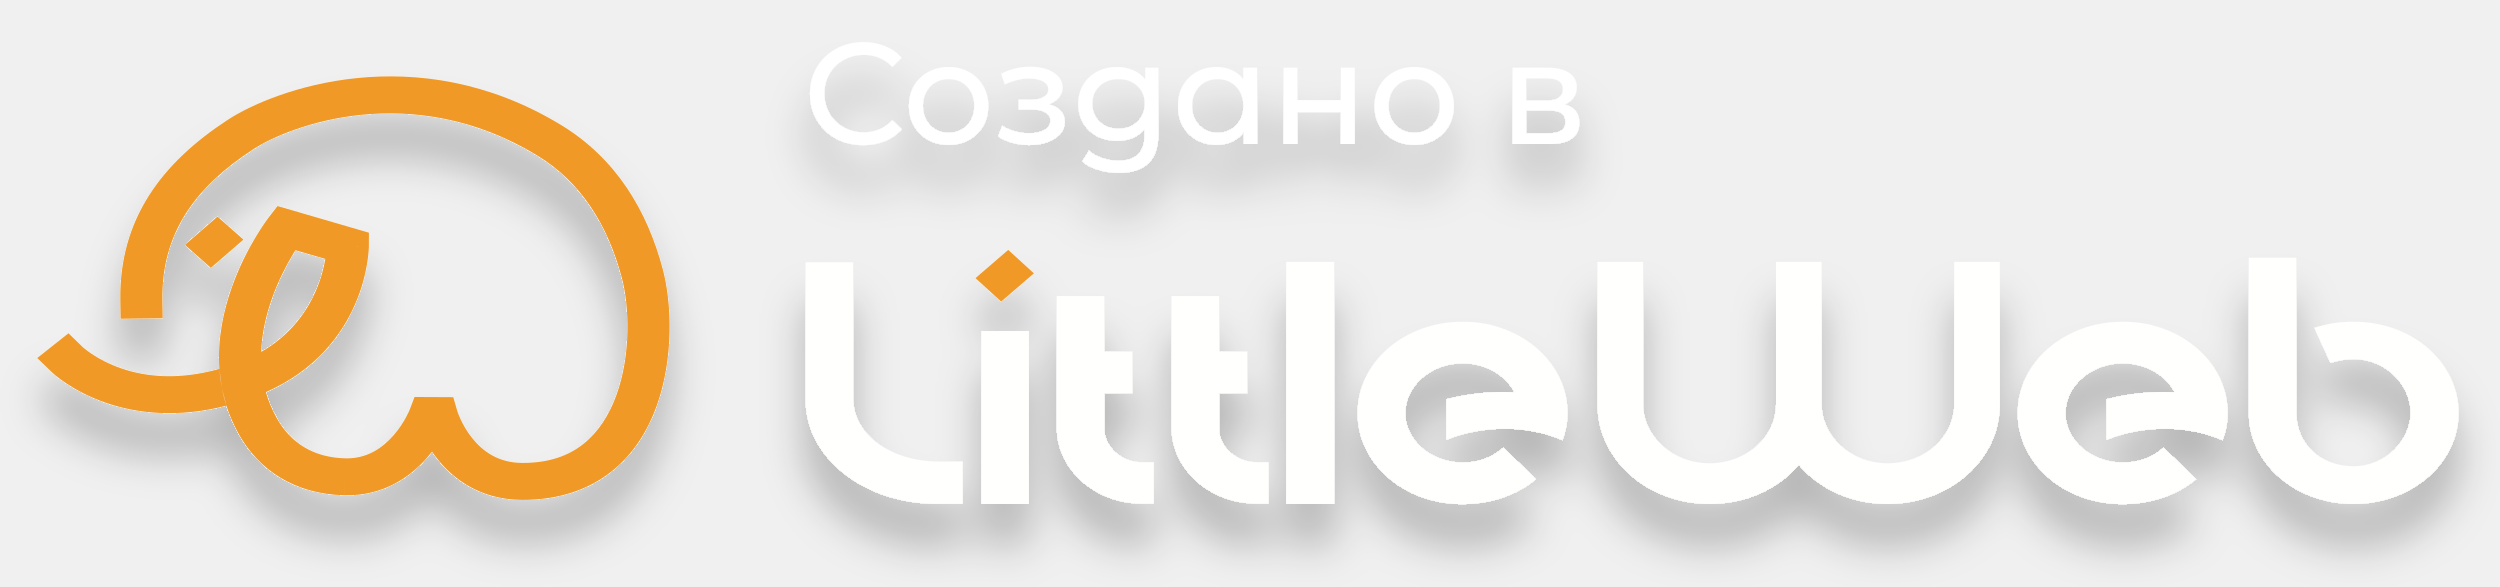
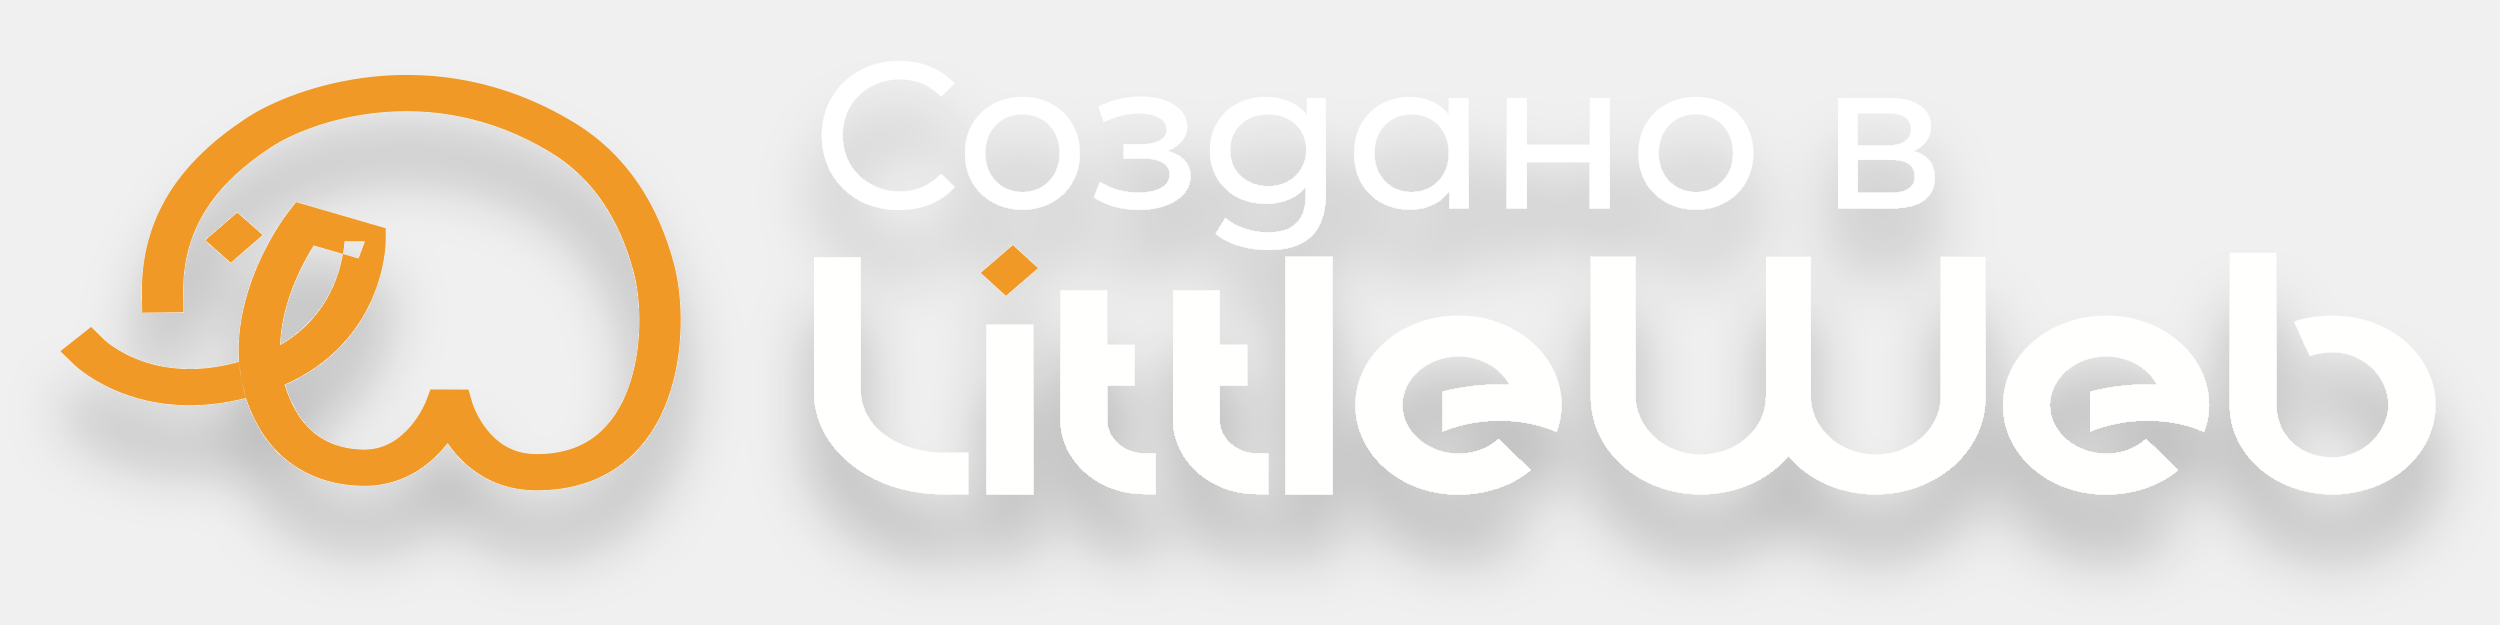
- <svg xmlns="http://www.w3.org/2000/svg" width="243" height="57" viewBox="0 0 243 57" fill="none">
+ <svg xmlns="http://www.w3.org/2000/svg" width="168" height="42" viewBox="0 0 168 42" fill="none">
  <g filter="url(#filter0_d_298_375)">
-     <path d="M223.203 25.054V40.115C223.203 43.203 225.59 45.322 228.761 45.322C231.983 45.322 234.318 42.703 234.318 40.115C234.318 37.557 232.085 34.908 228.761 34.908C227.959 34.908 227.209 35.044 226.527 35.271C226.22 34.636 225.163 32.32 224.976 31.881C226.152 31.472 227.397 31.275 228.761 31.275C234.625 31.275 238.972 35.347 238.972 40.115C238.972 45.095 234.318 48.985 228.761 48.985C223.118 48.985 218.583 45.049 218.583 40.115V25.054H223.203V25.054Z" fill="#FFFFFD" />
-     <path d="M206.317 31.275C207.118 31.275 207.834 31.336 208.516 31.472L208.891 31.533C209.01 31.563 209.164 31.593 209.266 31.639C213.46 32.713 216.528 36.104 216.528 40.145C216.528 40.388 216.494 40.614 216.494 40.857C216.426 41.523 216.273 42.174 216.034 42.779C214.329 42.037 212.437 41.674 210.425 41.674C208.413 41.674 206.521 42.037 204.748 42.749V38.813C206.862 38.268 208.806 38.102 210.391 38.102C210.732 38.102 211.039 38.132 211.38 38.132C210.664 36.694 208.84 35.317 206.317 35.317C203.248 35.317 200.759 37.496 200.759 40.16C200.759 42.855 203.333 44.959 206.317 44.959C207.868 44.959 209.198 44.489 210.289 43.521C211.09 44.293 212.454 45.609 213.46 46.578C211.687 48.062 209.181 49 206.3 49C200.554 49 196.122 44.974 196.122 40.16C196.122 35.196 200.674 31.275 206.317 31.275Z" fill="#FFFFFD" />
-     <path d="M155.274 25.463H159.707V39.297C159.707 42.355 162.503 45.034 166.168 45.034C169.765 45.034 172.629 42.491 172.629 39.297V25.463H177.061V39.297C177.061 42.355 179.823 45.034 183.488 45.034C187.086 45.034 189.95 42.491 189.95 39.297V25.463H194.382V39.297C194.382 44.731 189.438 48.985 183.488 48.985C179.96 48.985 176.84 47.532 174.845 45.17C172.817 47.547 169.697 48.985 166.168 48.985C160.133 48.985 155.274 44.671 155.274 39.297V25.463Z" fill="#FFFFFD" />
-     <path d="M142.15 31.275C142.951 31.275 143.667 31.336 144.349 31.472L144.724 31.533C144.843 31.563 144.997 31.593 145.099 31.639C149.293 32.713 152.361 36.104 152.361 40.145C152.361 40.388 152.327 40.614 152.327 40.857C152.259 41.523 152.106 42.174 151.867 42.779C150.162 42.037 148.27 41.674 146.258 41.674C144.246 41.674 142.354 42.037 140.581 42.749V38.813C142.695 38.268 144.639 38.102 146.224 38.102C146.565 38.102 146.872 38.132 147.213 38.132C146.497 36.694 144.673 35.317 142.15 35.317C139.081 35.317 136.592 37.496 136.592 40.16C136.592 42.855 139.166 44.959 142.15 44.959C143.701 44.959 145.031 44.489 146.122 43.521C146.923 44.293 148.287 45.609 149.293 46.578C147.52 48.062 145.014 49 142.133 49C136.387 49 131.955 44.974 131.955 40.16C131.955 35.196 136.507 31.275 142.15 31.275Z" fill="#FFFFFD" />
-     <path d="M125.021 48.985V25.463H129.676V48.985H125.021Z" fill="#FFFFFD" />
-     <path d="M113.875 28.779H118.495V34.182H121.223V38.209H118.495V41.675C118.495 43.461 120.166 44.929 122.16 44.929H123.302V48.955H122.16C117.574 48.955 113.875 45.595 113.875 41.569V28.779Z" fill="#FFFFFD" />
-     <path d="M102.718 28.779H107.338V34.182H110.065V38.209H107.338V41.675C107.338 43.461 109.008 44.929 111.003 44.929H112.145V48.955H111.003C106.417 48.955 102.718 45.595 102.718 41.569V28.779Z" fill="#FFFFFD" />
-     <path d="M100.007 32.183V48.984H95.387V32.183H100.007Z" fill="#FFFFFD" />
-     <path fill-rule="evenodd" clip-rule="evenodd" d="M100.494 26.569L97.313 29.314L94.817 27.035L97.998 24.29L100.494 26.569Z" fill="#F09926" />
-     <path d="M78.307 25.493H82.927V38.692C82.927 42.355 86.677 44.867 91.331 44.867H93.564V48.969H91.024C83.984 48.969 78.307 44.474 78.307 38.889V25.493Z" fill="#FFFFFD" />
-     <path fill-rule="evenodd" clip-rule="evenodd" d="M54.487 12.122C40.409 3.588 26.606 8.727 22.136 11.649L23.358 13.089L22.135 11.649C15.763 15.812 11.579 21.26 11.696 29.187L11.723 30.982L15.814 30.936L15.787 29.141C15.691 22.619 19.002 18.172 24.58 14.528L24.58 14.528C28.192 12.166 40.021 7.715 52.162 15.076L52.164 15.077L52.166 15.078C56.478 17.681 59.076 21.862 60.438 26.991L60.439 26.994C61.167 29.717 61.349 34.45 59.915 38.409C59.205 40.368 58.142 42.02 56.689 43.167C55.277 44.281 53.384 45.01 50.753 44.997C48.438 44.985 46.913 43.868 45.871 42.555C45.349 41.897 44.985 41.228 44.751 40.718C44.635 40.466 44.555 40.26 44.505 40.122C44.48 40.054 44.463 40.003 44.453 39.973C44.449 39.958 44.446 39.949 44.444 39.944L44.444 39.943L44.055 38.606L40.294 38.587L39.826 39.815L39.826 39.816L39.825 39.817L39.814 39.846C39.801 39.875 39.781 39.925 39.751 39.991C39.691 40.124 39.595 40.324 39.463 40.567C39.195 41.058 38.791 41.701 38.24 42.329C37.123 43.602 35.614 44.603 33.568 44.551L33.566 44.551L33.565 44.551C30.491 44.477 28.247 43.079 26.874 40.598L26.873 40.596L26.872 40.593C26.417 39.777 26.08 38.947 25.842 38.113C30.699 35.974 33.21 32.541 34.487 29.634C35.163 28.098 35.502 26.695 35.673 25.672C35.759 25.159 35.804 24.737 35.827 24.436C35.839 24.285 35.845 24.164 35.849 24.077C35.85 24.033 35.851 23.998 35.852 23.971L35.852 23.938L35.852 23.927L35.852 23.922L35.852 23.92C35.852 23.919 35.852 23.918 33.807 23.911L35.852 23.918L35.858 22.618L26.974 20.028L26.105 21.155L27.793 22.156C26.105 21.155 26.105 21.155 26.105 21.156L26.104 21.157L26.101 21.161L26.093 21.171L26.07 21.201C26.051 21.227 26.025 21.262 25.992 21.306C25.927 21.395 25.836 21.522 25.725 21.683C25.501 22.006 25.195 22.47 24.846 23.053C24.15 24.215 23.277 25.866 22.571 27.826C21.746 30.114 21.119 32.904 21.326 35.857C17.214 37.023 14.038 36.572 11.849 35.83C10.56 35.393 9.576 34.841 8.922 34.406C8.596 34.189 8.356 34.004 8.205 33.879C8.13 33.818 8.077 33.771 8.047 33.745C8.034 33.733 8.025 33.725 8.022 33.721L8.02 33.72L8.02 33.72L8.019 33.719L6.658 32.396L3.621 34.801L4.992 36.133L6.51 34.931C4.992 36.133 4.993 36.134 4.993 36.135L4.995 36.136L4.999 36.141L5.01 36.15L5.037 36.176C5.059 36.197 5.087 36.223 5.122 36.254C5.192 36.317 5.288 36.4 5.409 36.5C5.652 36.699 6 36.966 6.449 37.266C7.346 37.863 8.663 38.598 10.374 39.178C13.278 40.163 17.219 40.666 22.006 39.43C22.298 40.343 22.689 41.258 23.195 42.167C25.159 45.714 28.686 48.023 33.45 48.139L33.509 46.345L33.453 48.139C37.337 48.237 39.955 46.26 41.483 44.518C41.665 44.31 41.835 44.102 41.993 43.897C42.151 44.13 42.325 44.367 42.514 44.605C44.004 46.483 46.618 48.566 50.73 48.587C54.339 48.605 57.227 47.571 59.425 45.836C61.583 44.133 62.962 41.849 63.815 39.496C65.505 34.829 65.292 29.427 64.422 26.174C62.92 20.521 59.919 15.402 54.487 12.122ZM23.195 42.167L23.194 42.165L25.034 41.381L23.196 42.169L23.195 42.167ZM6.51 34.931C8.029 33.728 8.028 33.727 8.027 33.727L8.029 33.728L6.51 34.931ZM22.006 39.43C21.622 38.227 21.409 37.029 21.326 35.857L21.564 37.691L22.006 39.43ZM25.387 34.208C28.22 32.581 29.788 30.35 30.67 28.342C31.209 27.116 31.484 25.988 31.623 25.166L28.715 24.318C28.637 24.444 28.554 24.579 28.468 24.722C27.855 25.746 27.088 27.199 26.471 28.909C25.886 30.534 25.453 32.34 25.387 34.208ZM20.496 26.035L23.659 23.291L21.141 21.057L17.979 23.801L20.496 26.035Z" fill="#F09926" />
-     <path d="M83.908 14.112C82.928 14.112 82.041 13.897 81.248 13.468C80.464 13.029 79.848 12.432 79.4 11.676C78.952 10.911 78.728 10.052 78.728 9.1C78.728 8.148 78.952 7.294 79.4 6.538C79.848 5.773 80.469 5.175 81.262 4.746C82.055 4.307 82.942 4.088 83.922 4.088C84.687 4.088 85.387 4.219 86.022 4.48C86.657 4.732 87.198 5.11 87.646 5.614L86.736 6.496C85.999 5.721 85.079 5.334 83.978 5.334C83.25 5.334 82.592 5.497 82.004 5.824C81.416 6.151 80.954 6.603 80.618 7.182C80.291 7.751 80.128 8.391 80.128 9.1C80.128 9.809 80.291 10.453 80.618 11.032C80.954 11.601 81.416 12.049 82.004 12.376C82.592 12.703 83.25 12.866 83.978 12.866C85.07 12.866 85.989 12.474 86.736 11.69L87.646 12.572C87.198 13.076 86.652 13.459 86.008 13.72C85.373 13.981 84.673 14.112 83.908 14.112ZM92.214 14.084C91.477 14.084 90.814 13.921 90.226 13.594C89.638 13.267 89.176 12.819 88.84 12.25C88.514 11.671 88.35 11.018 88.35 10.29C88.35 9.562 88.514 8.913 88.84 8.344C89.176 7.765 89.638 7.317 90.226 7C90.814 6.673 91.477 6.51 92.214 6.51C92.952 6.51 93.61 6.673 94.188 7C94.776 7.317 95.234 7.765 95.56 8.344C95.896 8.913 96.064 9.562 96.064 10.29C96.064 11.018 95.896 11.671 95.56 12.25C95.234 12.819 94.776 13.267 94.188 13.594C93.61 13.921 92.952 14.084 92.214 14.084ZM92.214 12.908C92.69 12.908 93.115 12.801 93.488 12.586C93.871 12.362 94.17 12.054 94.384 11.662C94.599 11.261 94.706 10.803 94.706 10.29C94.706 9.777 94.599 9.324 94.384 8.932C94.17 8.531 93.871 8.223 93.488 8.008C93.115 7.793 92.69 7.686 92.214 7.686C91.738 7.686 91.309 7.793 90.926 8.008C90.553 8.223 90.254 8.531 90.03 8.932C89.816 9.324 89.708 9.777 89.708 10.29C89.708 10.803 89.816 11.261 90.03 11.662C90.254 12.054 90.553 12.362 90.926 12.586C91.309 12.801 91.738 12.908 92.214 12.908ZM101.941 10.136C102.436 10.267 102.818 10.477 103.089 10.766C103.36 11.055 103.495 11.415 103.495 11.844C103.495 12.283 103.346 12.675 103.047 13.02C102.748 13.356 102.333 13.622 101.801 13.818C101.278 14.005 100.69 14.098 100.037 14.098C99.486 14.098 98.945 14.028 98.413 13.888C97.89 13.739 97.424 13.529 97.013 13.258L97.419 12.236C97.774 12.46 98.18 12.637 98.637 12.768C99.094 12.889 99.556 12.95 100.023 12.95C100.658 12.95 101.162 12.843 101.535 12.628C101.918 12.404 102.109 12.105 102.109 11.732C102.109 11.387 101.955 11.121 101.647 10.934C101.348 10.747 100.924 10.654 100.373 10.654H99.015V9.688H100.275C100.779 9.688 101.176 9.599 101.465 9.422C101.754 9.245 101.899 9.002 101.899 8.694C101.899 8.358 101.726 8.097 101.381 7.91C101.045 7.723 100.588 7.63 100.009 7.63C99.272 7.63 98.492 7.821 97.671 8.204L97.307 7.168C98.212 6.711 99.16 6.482 100.149 6.482C100.746 6.482 101.283 6.566 101.759 6.734C102.235 6.902 102.608 7.14 102.879 7.448C103.15 7.756 103.285 8.106 103.285 8.498C103.285 8.862 103.164 9.189 102.921 9.478C102.678 9.767 102.352 9.987 101.941 10.136ZM112.594 6.58V12.992C112.594 14.289 112.272 15.246 111.628 15.862C110.984 16.487 110.023 16.8 108.744 16.8C108.044 16.8 107.377 16.702 106.742 16.506C106.108 16.319 105.594 16.049 105.202 15.694L105.846 14.658C106.192 14.957 106.616 15.19 107.12 15.358C107.634 15.535 108.161 15.624 108.702 15.624C109.57 15.624 110.21 15.419 110.62 15.008C111.04 14.597 111.25 13.972 111.25 13.132V12.544C110.933 12.927 110.541 13.216 110.074 13.412C109.617 13.599 109.118 13.692 108.576 13.692C107.867 13.692 107.223 13.543 106.644 13.244C106.075 12.936 105.627 12.511 105.3 11.97C104.974 11.419 104.81 10.794 104.81 10.094C104.81 9.394 104.974 8.773 105.3 8.232C105.627 7.681 106.075 7.257 106.644 6.958C107.223 6.659 107.867 6.51 108.576 6.51C109.136 6.51 109.654 6.613 110.13 6.818C110.616 7.023 111.012 7.327 111.32 7.728V6.58H112.594ZM108.73 12.516C109.216 12.516 109.65 12.413 110.032 12.208C110.424 12.003 110.728 11.718 110.942 11.354C111.166 10.981 111.278 10.561 111.278 10.094C111.278 9.375 111.04 8.797 110.564 8.358C110.088 7.91 109.477 7.686 108.73 7.686C107.974 7.686 107.358 7.91 106.882 8.358C106.406 8.797 106.168 9.375 106.168 10.094C106.168 10.561 106.276 10.981 106.49 11.354C106.714 11.718 107.018 12.003 107.4 12.208C107.792 12.413 108.236 12.516 108.73 12.516ZM122.19 6.58V14H120.902V12.824C120.603 13.235 120.225 13.547 119.768 13.762C119.311 13.977 118.807 14.084 118.256 14.084C117.537 14.084 116.893 13.925 116.324 13.608C115.755 13.291 115.307 12.847 114.98 12.278C114.663 11.699 114.504 11.037 114.504 10.29C114.504 9.543 114.663 8.885 114.98 8.316C115.307 7.747 115.755 7.303 116.324 6.986C116.893 6.669 117.537 6.51 118.256 6.51C118.788 6.51 119.278 6.613 119.726 6.818C120.174 7.014 120.547 7.308 120.846 7.7V6.58H122.19ZM118.368 12.908C118.835 12.908 119.259 12.801 119.642 12.586C120.025 12.362 120.323 12.054 120.538 11.662C120.753 11.261 120.86 10.803 120.86 10.29C120.86 9.777 120.753 9.324 120.538 8.932C120.323 8.531 120.025 8.223 119.642 8.008C119.259 7.793 118.835 7.686 118.368 7.686C117.892 7.686 117.463 7.793 117.08 8.008C116.707 8.223 116.408 8.531 116.184 8.932C115.969 9.324 115.862 9.777 115.862 10.29C115.862 10.803 115.969 11.261 116.184 11.662C116.408 12.054 116.707 12.362 117.08 12.586C117.463 12.801 117.892 12.908 118.368 12.908ZM124.761 6.58H126.105V9.73H130.333V6.58H131.677V14H130.333V10.892H126.105V14H124.761V6.58ZM137.468 14.084C136.731 14.084 136.068 13.921 135.48 13.594C134.892 13.267 134.43 12.819 134.094 12.25C133.768 11.671 133.604 11.018 133.604 10.29C133.604 9.562 133.768 8.913 134.094 8.344C134.43 7.765 134.892 7.317 135.48 7C136.068 6.673 136.731 6.51 137.468 6.51C138.206 6.51 138.864 6.673 139.442 7C140.03 7.317 140.488 7.765 140.814 8.344C141.15 8.913 141.318 9.562 141.318 10.29C141.318 11.018 141.15 11.671 140.814 12.25C140.488 12.819 140.03 13.267 139.442 13.594C138.864 13.921 138.206 14.084 137.468 14.084ZM137.468 12.908C137.944 12.908 138.369 12.801 138.742 12.586C139.125 12.362 139.424 12.054 139.638 11.662C139.853 11.261 139.96 10.803 139.96 10.29C139.96 9.777 139.853 9.324 139.638 8.932C139.424 8.531 139.125 8.223 138.742 8.008C138.369 7.793 137.944 7.686 137.468 7.686C136.992 7.686 136.563 7.793 136.18 8.008C135.807 8.223 135.508 8.531 135.284 8.932C135.07 9.324 134.962 9.777 134.962 10.29C134.962 10.803 135.07 11.261 135.284 11.662C135.508 12.054 135.807 12.362 136.18 12.586C136.563 12.801 136.992 12.908 137.468 12.908ZM152.073 10.15C153.034 10.393 153.515 10.995 153.515 11.956C153.515 12.609 153.267 13.113 152.773 13.468C152.287 13.823 151.559 14 150.589 14H147.019V6.58H150.463C151.34 6.58 152.026 6.748 152.521 7.084C153.015 7.411 153.263 7.877 153.263 8.484C153.263 8.876 153.155 9.217 152.941 9.506C152.735 9.786 152.446 10.001 152.073 10.15ZM148.335 9.772H150.351C150.864 9.772 151.251 9.679 151.513 9.492C151.783 9.305 151.919 9.035 151.919 8.68C151.919 7.971 151.396 7.616 150.351 7.616H148.335V9.772ZM150.491 12.964C151.051 12.964 151.471 12.875 151.751 12.698C152.031 12.521 152.171 12.245 152.171 11.872C152.171 11.489 152.04 11.205 151.779 11.018C151.527 10.831 151.125 10.738 150.575 10.738H148.335V12.964H150.491Z" fill="white" />
+     <path d="M152.971 16.991V27.204C152.971 29.298 154.59 30.735 156.74 30.735C158.925 30.735 160.509 28.96 160.509 27.204C160.509 25.47 158.994 23.673 156.74 23.673C156.197 23.673 155.688 23.766 155.225 23.92C155.017 23.488 154.301 21.918 154.173 21.62C154.971 21.343 155.815 21.21 156.74 21.21C160.717 21.21 163.665 23.971 163.665 27.204C163.665 30.582 160.509 33.22 156.74 33.22C152.913 33.22 149.838 30.551 149.838 27.204V16.991H152.971Z" fill="#FFFFFD" />
+     <path d="M141.521 21.21C142.064 21.21 142.55 21.251 143.012 21.343L143.267 21.384C143.348 21.405 143.452 21.425 143.521 21.456C146.365 22.185 148.446 24.484 148.446 27.225C148.446 27.389 148.423 27.543 148.423 27.707C148.377 28.159 148.273 28.601 148.111 29.011C146.955 28.508 145.672 28.262 144.307 28.262C142.943 28.262 141.66 28.508 140.457 28.991V26.322C141.891 25.952 143.209 25.839 144.284 25.839C144.515 25.839 144.723 25.86 144.955 25.86C144.469 24.885 143.232 23.951 141.521 23.951C139.44 23.951 137.752 25.429 137.752 27.235C137.752 29.062 139.498 30.489 141.521 30.489C142.573 30.489 143.475 30.171 144.215 29.514C144.758 30.038 145.683 30.931 146.365 31.588C145.163 32.594 143.463 33.23 141.509 33.23C137.613 33.23 134.607 30.5 134.607 27.235C134.607 23.868 137.694 21.21 141.521 21.21Z" fill="#FFFFFD" />
+     <path d="M106.906 17.268H109.912V26.65C109.912 28.724 111.808 30.541 114.294 30.541C116.733 30.541 118.676 28.816 118.676 26.65V17.268H121.682V26.65C121.682 28.724 123.554 30.541 126.04 30.541C128.479 30.541 130.422 28.816 130.422 26.65V17.268H133.428V26.65C133.428 30.335 130.075 33.22 126.04 33.22C123.647 33.22 121.531 32.234 120.179 30.633C118.803 32.245 116.687 33.22 114.294 33.22C110.201 33.22 106.906 30.294 106.906 26.65V17.268Z" fill="#FFFFFD" />
+     <path d="M98.005 21.21C98.549 21.21 99.034 21.251 99.497 21.343L99.751 21.384C99.832 21.405 99.936 21.425 100.005 21.456C102.85 22.185 104.931 24.484 104.931 27.225C104.931 27.389 104.907 27.543 104.907 27.707C104.861 28.159 104.757 28.601 104.595 29.011C103.439 28.508 102.156 28.262 100.792 28.262C99.427 28.262 98.144 28.508 96.942 28.991V26.322C98.375 25.952 99.693 25.839 100.769 25.839C101 25.839 101.208 25.86 101.439 25.86C100.954 24.885 99.716 23.951 98.005 23.951C95.924 23.951 94.236 25.429 94.236 27.235C94.236 29.062 95.982 30.489 98.005 30.489C99.058 30.489 99.959 30.171 100.699 29.514C101.243 30.038 102.167 30.931 102.85 31.588C101.647 32.594 99.948 33.23 97.994 33.23C94.098 33.23 91.092 30.5 91.092 27.235C91.092 23.868 94.179 21.21 98.005 21.21Z" fill="#FFFFFD" />
+     <path d="M86.389 33.22V17.268H89.545V33.22H86.389Z" fill="#FFFFFD" />
+     <path d="M78.828 19.517H81.961V23.181H83.811V25.912H81.961V28.262C81.961 29.474 83.094 30.469 84.447 30.469H85.222V33.2H84.447C81.337 33.2 78.828 30.921 78.828 28.191V19.517Z" fill="#FFFFFD" />
+     <path d="M71.264 19.517H74.397V23.181H76.247V25.912H74.397V28.262C74.397 29.474 75.53 30.469 76.882 30.469H77.657V33.2H76.882C73.772 33.2 71.264 30.921 71.264 28.191V19.517Z" fill="#FFFFFD" />
+     <path d="M69.424 21.825V33.219H66.291V21.825H69.424Z" fill="#FFFFFD" />
+     <path fill-rule="evenodd" clip-rule="evenodd" d="M69.754 18.018L67.597 19.88L65.904 18.334L68.061 16.472L69.754 18.018Z" fill="#F09926" />
+     <path d="M54.707 17.289H57.84V26.24C57.84 28.724 60.384 30.428 63.54 30.428H65.054V33.21H63.332C58.557 33.21 54.707 30.161 54.707 26.373V17.289Z" fill="#FFFFFD" />
+     <path fill-rule="evenodd" clip-rule="evenodd" d="M38.555 8.221C29.008 2.433 19.647 5.918 16.616 7.9L17.444 8.877L16.615 7.901C12.294 10.724 9.456 14.418 9.536 19.794L9.554 21.011L12.328 20.98L12.31 19.762C12.245 15.339 14.491 12.324 18.273 9.853L18.274 9.853C20.723 8.251 28.745 5.232 36.978 10.224L36.98 10.225L36.981 10.226C39.906 11.991 41.668 14.826 42.591 18.305L42.591 18.306C43.085 20.153 43.209 23.363 42.236 26.048C41.755 27.377 41.034 28.497 40.049 29.274C39.091 30.03 37.807 30.525 36.023 30.516C34.453 30.508 33.419 29.75 32.712 28.859C32.358 28.413 32.111 27.96 31.953 27.614C31.874 27.443 31.82 27.303 31.786 27.21C31.769 27.163 31.757 27.129 31.751 27.109L31.745 27.089L31.744 27.088L31.481 26.182L28.93 26.169L28.613 27.001L28.612 27.003L28.612 27.003L28.604 27.022C28.596 27.042 28.582 27.076 28.561 27.121C28.521 27.211 28.456 27.346 28.366 27.511C28.185 27.844 27.91 28.28 27.537 28.706C26.779 29.57 25.756 30.248 24.368 30.213L24.367 30.213L24.367 30.213C22.282 30.163 20.76 29.215 19.829 27.532L19.828 27.531L19.828 27.529C19.519 26.976 19.291 26.413 19.129 25.847C22.423 24.396 24.126 22.069 24.992 20.097C25.45 19.055 25.68 18.104 25.796 17.41C25.855 17.062 25.885 16.776 25.901 16.572C25.909 16.47 25.913 16.388 25.915 16.328C25.916 16.299 25.917 16.275 25.917 16.257L25.918 16.234L25.918 16.226L25.918 16.223L25.918 16.222C25.918 16.221 25.918 16.221 24.531 16.216L25.918 16.221L25.922 15.339L19.897 13.583L19.308 14.347L20.453 15.027C19.308 14.347 19.308 14.347 19.307 14.347L19.306 14.348L19.305 14.351L19.3 14.357L19.284 14.378C19.271 14.395 19.253 14.419 19.231 14.449C19.187 14.51 19.125 14.595 19.049 14.705C18.898 14.924 18.69 15.239 18.453 15.634C17.982 16.422 17.39 17.542 16.911 18.871C16.351 20.422 15.927 22.314 16.067 24.317C13.278 25.108 11.124 24.802 9.639 24.299C8.765 24.003 8.098 23.628 7.655 23.333C7.434 23.186 7.271 23.06 7.168 22.976C7.117 22.934 7.082 22.903 7.061 22.885L7.044 22.869L7.043 22.868L7.043 22.868L6.119 21.97L4.059 23.601L4.989 24.505L6.019 23.689C4.989 24.505 4.99 24.505 4.99 24.506L4.992 24.507L4.994 24.51L5.001 24.516L5.02 24.534C5.035 24.548 5.054 24.565 5.078 24.587C5.125 24.629 5.19 24.686 5.272 24.753C5.437 24.889 5.673 25.07 5.978 25.273C6.586 25.677 7.479 26.176 8.639 26.57C10.608 27.237 13.281 27.578 16.528 26.74C16.726 27.359 16.991 27.98 17.334 28.597C18.666 31.002 21.058 32.569 24.29 32.647L24.291 32.647L24.329 31.43L24.289 32.647L24.29 32.647C26.924 32.713 28.7 31.372 29.736 30.191C29.86 30.05 29.975 29.909 30.082 29.77C30.19 29.928 30.307 30.089 30.435 30.25C31.446 31.524 33.219 32.936 36.008 32.95C38.455 32.962 40.413 32.261 41.904 31.085C43.368 29.93 44.303 28.381 44.881 26.785C46.027 23.62 45.883 19.957 45.293 17.751C44.275 13.917 42.239 10.445 38.555 8.221ZM17.334 28.597L17.333 28.595L18.581 28.064L17.335 28.598L17.334 28.597ZM6.019 23.689C7.049 22.873 7.048 22.873 7.048 22.872L7.049 22.873L6.019 23.689ZM16.528 26.74C16.267 25.925 16.123 25.112 16.067 24.317L16.228 25.561L16.528 26.74ZM23.049 17.067L23.051 17.056C23.098 16.777 23.121 16.555 23.132 16.407C23.138 16.334 23.141 16.279 23.142 16.245L23.143 16.233L23.143 16.211L23.143 16.21C23.143 16.21 23.143 16.211 24.531 16.216L24.093 17.371L23.049 17.067ZM23.049 17.067C22.955 17.624 22.769 18.39 22.403 19.221C21.805 20.582 20.742 22.095 18.82 23.199C18.865 21.932 19.159 20.707 19.556 19.606C19.974 18.445 20.494 17.46 20.91 16.766C20.968 16.669 21.024 16.577 21.078 16.492L23.049 17.067ZM15.504 17.656L17.648 15.795L15.941 14.281L13.796 16.141L15.504 17.656Z" fill="#F09926" />
+     <path d="M60.408 14.112C59.428 14.112 58.541 13.897 57.748 13.468C56.964 13.029 56.348 12.432 55.9 11.676C55.452 10.911 55.228 10.052 55.228 9.1C55.228 8.148 55.452 7.294 55.9 6.538C56.348 5.773 56.969 5.175 57.762 4.746C58.555 4.307 59.442 4.088 60.422 4.088C61.187 4.088 61.887 4.219 62.522 4.48C63.157 4.732 63.698 5.11 64.146 5.614L63.236 6.496C62.499 5.721 61.579 5.334 60.478 5.334C59.75 5.334 59.092 5.497 58.504 5.824C57.916 6.151 57.454 6.603 57.118 7.182C56.791 7.751 56.628 8.391 56.628 9.1C56.628 9.809 56.791 10.453 57.118 11.032C57.454 11.601 57.916 12.049 58.504 12.376C59.092 12.703 59.75 12.866 60.478 12.866C61.57 12.866 62.489 12.474 63.236 11.69L64.146 12.572C63.698 13.076 63.152 13.459 62.508 13.72C61.873 13.981 61.173 14.112 60.408 14.112ZM68.714 14.084C67.977 14.084 67.314 13.921 66.726 13.594C66.138 13.267 65.676 12.819 65.34 12.25C65.014 11.671 64.85 11.018 64.85 10.29C64.85 9.562 65.014 8.913 65.34 8.344C65.676 7.765 66.138 7.317 66.726 7C67.314 6.673 67.977 6.51 68.714 6.51C69.452 6.51 70.11 6.673 70.688 7C71.276 7.317 71.734 7.765 72.06 8.344C72.396 8.913 72.564 9.562 72.564 10.29C72.564 11.018 72.396 11.671 72.06 12.25C71.734 12.819 71.276 13.267 70.688 13.594C70.11 13.921 69.452 14.084 68.714 14.084ZM68.714 12.908C69.19 12.908 69.615 12.801 69.988 12.586C70.371 12.362 70.67 12.054 70.884 11.662C71.099 11.261 71.206 10.803 71.206 10.29C71.206 9.777 71.099 9.324 70.884 8.932C70.67 8.531 70.371 8.223 69.988 8.008C69.615 7.793 69.19 7.686 68.714 7.686C68.238 7.686 67.809 7.793 67.426 8.008C67.053 8.223 66.754 8.531 66.53 8.932C66.316 9.324 66.208 9.777 66.208 10.29C66.208 10.803 66.316 11.261 66.53 11.662C66.754 12.054 67.053 12.362 67.426 12.586C67.809 12.801 68.238 12.908 68.714 12.908ZM78.441 10.136C78.936 10.267 79.318 10.477 79.589 10.766C79.86 11.055 79.995 11.415 79.995 11.844C79.995 12.283 79.846 12.675 79.547 13.02C79.248 13.356 78.833 13.622 78.301 13.818C77.778 14.005 77.19 14.098 76.537 14.098C75.986 14.098 75.445 14.028 74.913 13.888C74.39 13.739 73.924 13.529 73.513 13.258L73.919 12.236C74.274 12.46 74.68 12.637 75.137 12.768C75.594 12.889 76.056 12.95 76.523 12.95C77.158 12.95 77.662 12.843 78.035 12.628C78.418 12.404 78.609 12.105 78.609 11.732C78.609 11.387 78.455 11.121 78.147 10.934C77.848 10.747 77.424 10.654 76.873 10.654H75.515V9.688H76.775C77.279 9.688 77.676 9.599 77.965 9.422C78.254 9.245 78.399 9.002 78.399 8.694C78.399 8.358 78.226 8.097 77.881 7.91C77.545 7.723 77.088 7.63 76.509 7.63C75.772 7.63 74.992 7.821 74.171 8.204L73.807 7.168C74.712 6.711 75.66 6.482 76.649 6.482C77.246 6.482 77.783 6.566 78.259 6.734C78.735 6.902 79.108 7.14 79.379 7.448C79.65 7.756 79.785 8.106 79.785 8.498C79.785 8.862 79.664 9.189 79.421 9.478C79.178 9.767 78.852 9.987 78.441 10.136ZM89.094 6.58V12.992C89.094 14.289 88.772 15.246 88.128 15.862C87.484 16.487 86.523 16.8 85.244 16.8C84.544 16.8 83.877 16.702 83.242 16.506C82.608 16.319 82.094 16.049 81.702 15.694L82.346 14.658C82.692 14.957 83.116 15.19 83.62 15.358C84.134 15.535 84.661 15.624 85.202 15.624C86.07 15.624 86.71 15.419 87.12 15.008C87.54 14.597 87.75 13.972 87.75 13.132V12.544C87.433 12.927 87.041 13.216 86.574 13.412C86.117 13.599 85.618 13.692 85.076 13.692C84.367 13.692 83.723 13.543 83.144 13.244C82.575 12.936 82.127 12.511 81.8 11.97C81.474 11.419 81.31 10.794 81.31 10.094C81.31 9.394 81.474 8.773 81.8 8.232C82.127 7.681 82.575 7.257 83.144 6.958C83.723 6.659 84.367 6.51 85.076 6.51C85.636 6.51 86.154 6.613 86.63 6.818C87.116 7.023 87.512 7.327 87.82 7.728V6.58H89.094ZM85.23 12.516C85.716 12.516 86.15 12.413 86.532 12.208C86.924 12.003 87.228 11.718 87.442 11.354C87.666 10.981 87.778 10.561 87.778 10.094C87.778 9.375 87.54 8.797 87.064 8.358C86.588 7.91 85.977 7.686 85.23 7.686C84.474 7.686 83.858 7.91 83.382 8.358C82.906 8.797 82.668 9.375 82.668 10.094C82.668 10.561 82.776 10.981 82.99 11.354C83.214 11.718 83.518 12.003 83.9 12.208C84.292 12.413 84.736 12.516 85.23 12.516ZM98.69 6.58V14H97.402V12.824C97.103 13.235 96.725 13.547 96.268 13.762C95.811 13.977 95.307 14.084 94.756 14.084C94.037 14.084 93.393 13.925 92.824 13.608C92.255 13.291 91.807 12.847 91.48 12.278C91.163 11.699 91.004 11.037 91.004 10.29C91.004 9.543 91.163 8.885 91.48 8.316C91.807 7.747 92.255 7.303 92.824 6.986C93.393 6.669 94.037 6.51 94.756 6.51C95.288 6.51 95.778 6.613 96.226 6.818C96.674 7.014 97.047 7.308 97.346 7.7V6.58H98.69ZM94.868 12.908C95.335 12.908 95.759 12.801 96.142 12.586C96.525 12.362 96.823 12.054 97.038 11.662C97.253 11.261 97.36 10.803 97.36 10.29C97.36 9.777 97.253 9.324 97.038 8.932C96.823 8.531 96.525 8.223 96.142 8.008C95.759 7.793 95.335 7.686 94.868 7.686C94.392 7.686 93.963 7.793 93.58 8.008C93.207 8.223 92.908 8.531 92.684 8.932C92.469 9.324 92.362 9.777 92.362 10.29C92.362 10.803 92.469 11.261 92.684 11.662C92.908 12.054 93.207 12.362 93.58 12.586C93.963 12.801 94.392 12.908 94.868 12.908ZM101.261 6.58H102.605V9.73H106.833V6.58H108.177V14H106.833V10.892H102.605V14H101.261V6.58ZM113.968 14.084C113.231 14.084 112.568 13.921 111.98 13.594C111.392 13.267 110.93 12.819 110.594 12.25C110.268 11.671 110.104 11.018 110.104 10.29C110.104 9.562 110.268 8.913 110.594 8.344C110.93 7.765 111.392 7.317 111.98 7C112.568 6.673 113.231 6.51 113.968 6.51C114.706 6.51 115.364 6.673 115.942 7C116.53 7.317 116.988 7.765 117.314 8.344C117.65 8.913 117.818 9.562 117.818 10.29C117.818 11.018 117.65 11.671 117.314 12.25C116.988 12.819 116.53 13.267 115.942 13.594C115.364 13.921 114.706 14.084 113.968 14.084ZM113.968 12.908C114.444 12.908 114.869 12.801 115.242 12.586C115.625 12.362 115.924 12.054 116.138 11.662C116.353 11.261 116.46 10.803 116.46 10.29C116.46 9.777 116.353 9.324 116.138 8.932C115.924 8.531 115.625 8.223 115.242 8.008C114.869 7.793 114.444 7.686 113.968 7.686C113.492 7.686 113.063 7.793 112.68 8.008C112.307 8.223 112.008 8.531 111.784 8.932C111.57 9.324 111.462 9.777 111.462 10.29C111.462 10.803 111.57 11.261 111.784 11.662C112.008 12.054 112.307 12.362 112.68 12.586C113.063 12.801 113.492 12.908 113.968 12.908ZM128.573 10.15C129.534 10.393 130.015 10.995 130.015 11.956C130.015 12.609 129.767 13.113 129.273 13.468C128.787 13.823 128.059 14 127.089 14H123.519V6.58H126.963C127.84 6.58 128.526 6.748 129.021 7.084C129.515 7.411 129.763 7.877 129.763 8.484C129.763 8.876 129.655 9.217 129.441 9.506C129.235 9.786 128.946 10.001 128.573 10.15ZM124.835 9.772H126.851C127.364 9.772 127.751 9.679 128.013 9.492C128.283 9.305 128.419 9.035 128.419 8.68C128.419 7.971 127.896 7.616 126.851 7.616H124.835V9.772ZM126.991 12.964C127.551 12.964 127.971 12.875 128.251 12.698C128.531 12.521 128.671 12.245 128.671 11.872C128.671 11.489 128.54 11.205 128.279 11.018C128.027 10.831 127.625 10.738 127.075 10.738H124.835V12.964H126.991Z" fill="white" />
  </g>
  <defs>
-     <filter id="filter0_d_298_375" x="-0.379" y="4.088" width="243.351" height="52.912" filterUnits="userSpaceOnUse" color-interpolation-filters="sRGB">
+     <filter id="filter0_d_298_375" x="0.059" y="4.088" width="167.607" height="37.142" filterUnits="userSpaceOnUse" color-interpolation-filters="sRGB">
      <feFlood flood-opacity="0" result="BackgroundImageFix" />
      <feColorMatrix in="SourceAlpha" type="matrix" values="0 0 0 0 0 0 0 0 0 0 0 0 0 0 0 0 0 0 127 0" result="hardAlpha" />
      <feOffset dy="4" />
      <feGaussianBlur stdDeviation="2" />
      <feComposite in2="hardAlpha" operator="out" />
      <feColorMatrix type="matrix" values="0 0 0 0 0 0 0 0 0 0 0 0 0 0 0 0 0 0 0.25 0" />
      <feBlend mode="normal" in2="BackgroundImageFix" result="effect1_dropShadow_298_375" />
      <feBlend mode="normal" in="SourceGraphic" in2="effect1_dropShadow_298_375" result="shape" />
    </filter>
  </defs>
</svg>
